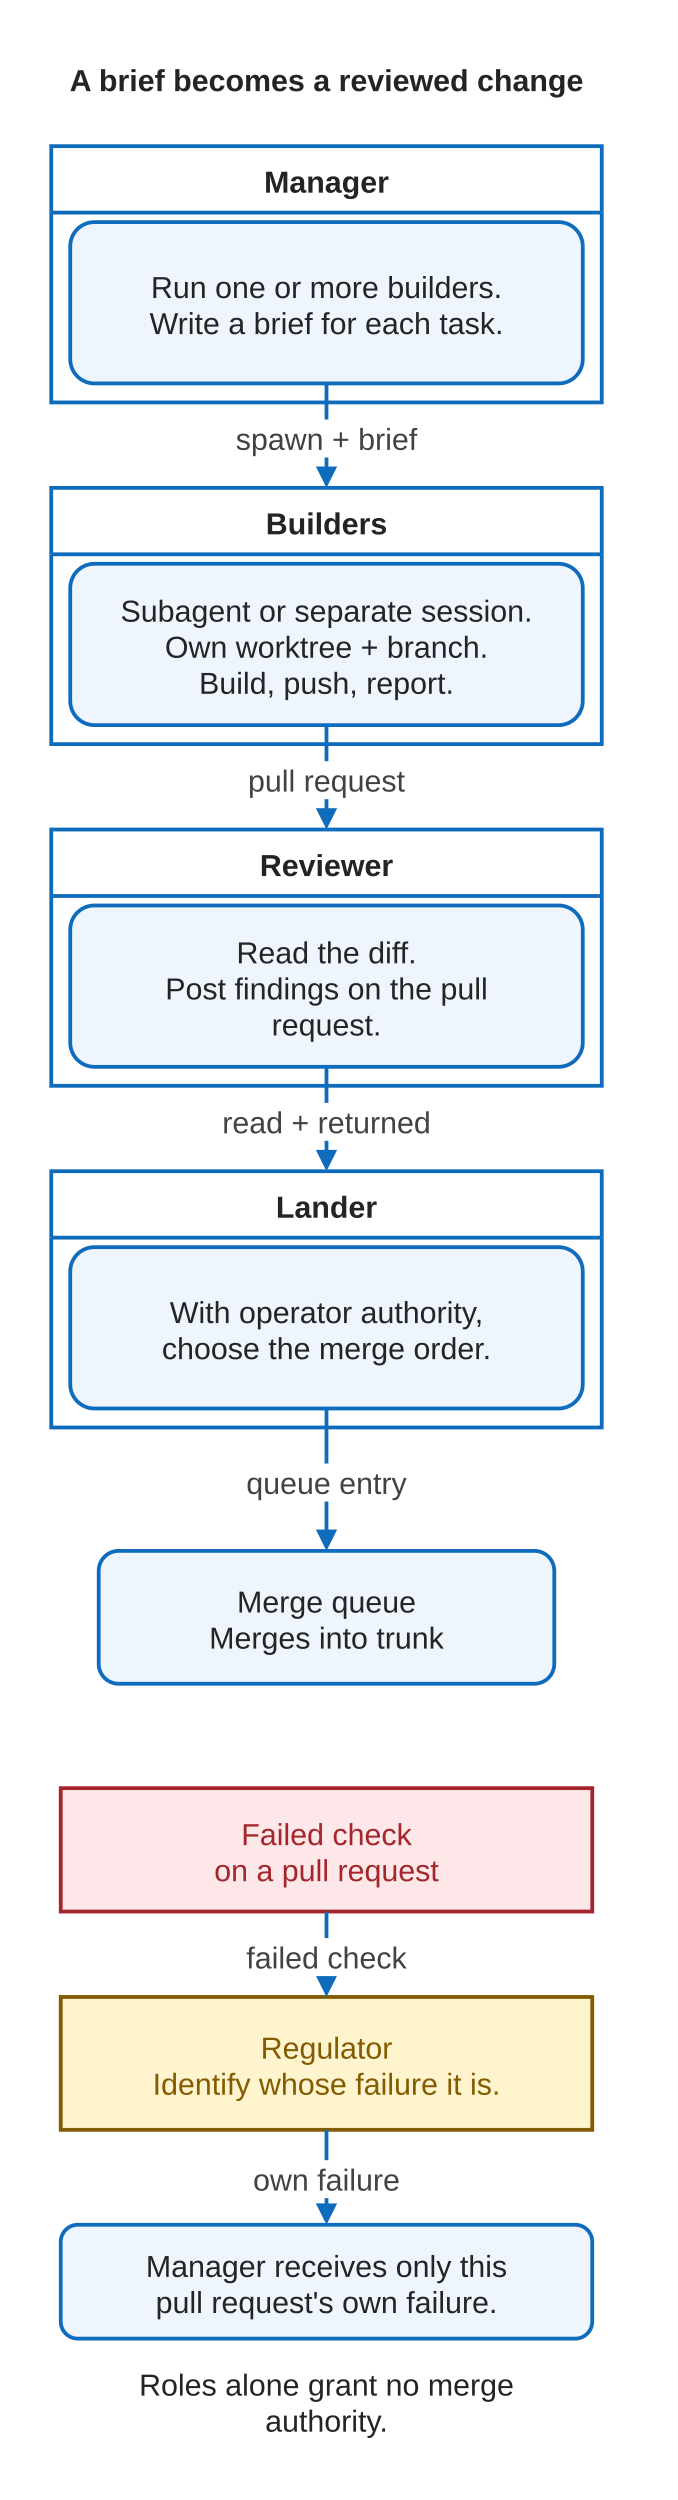
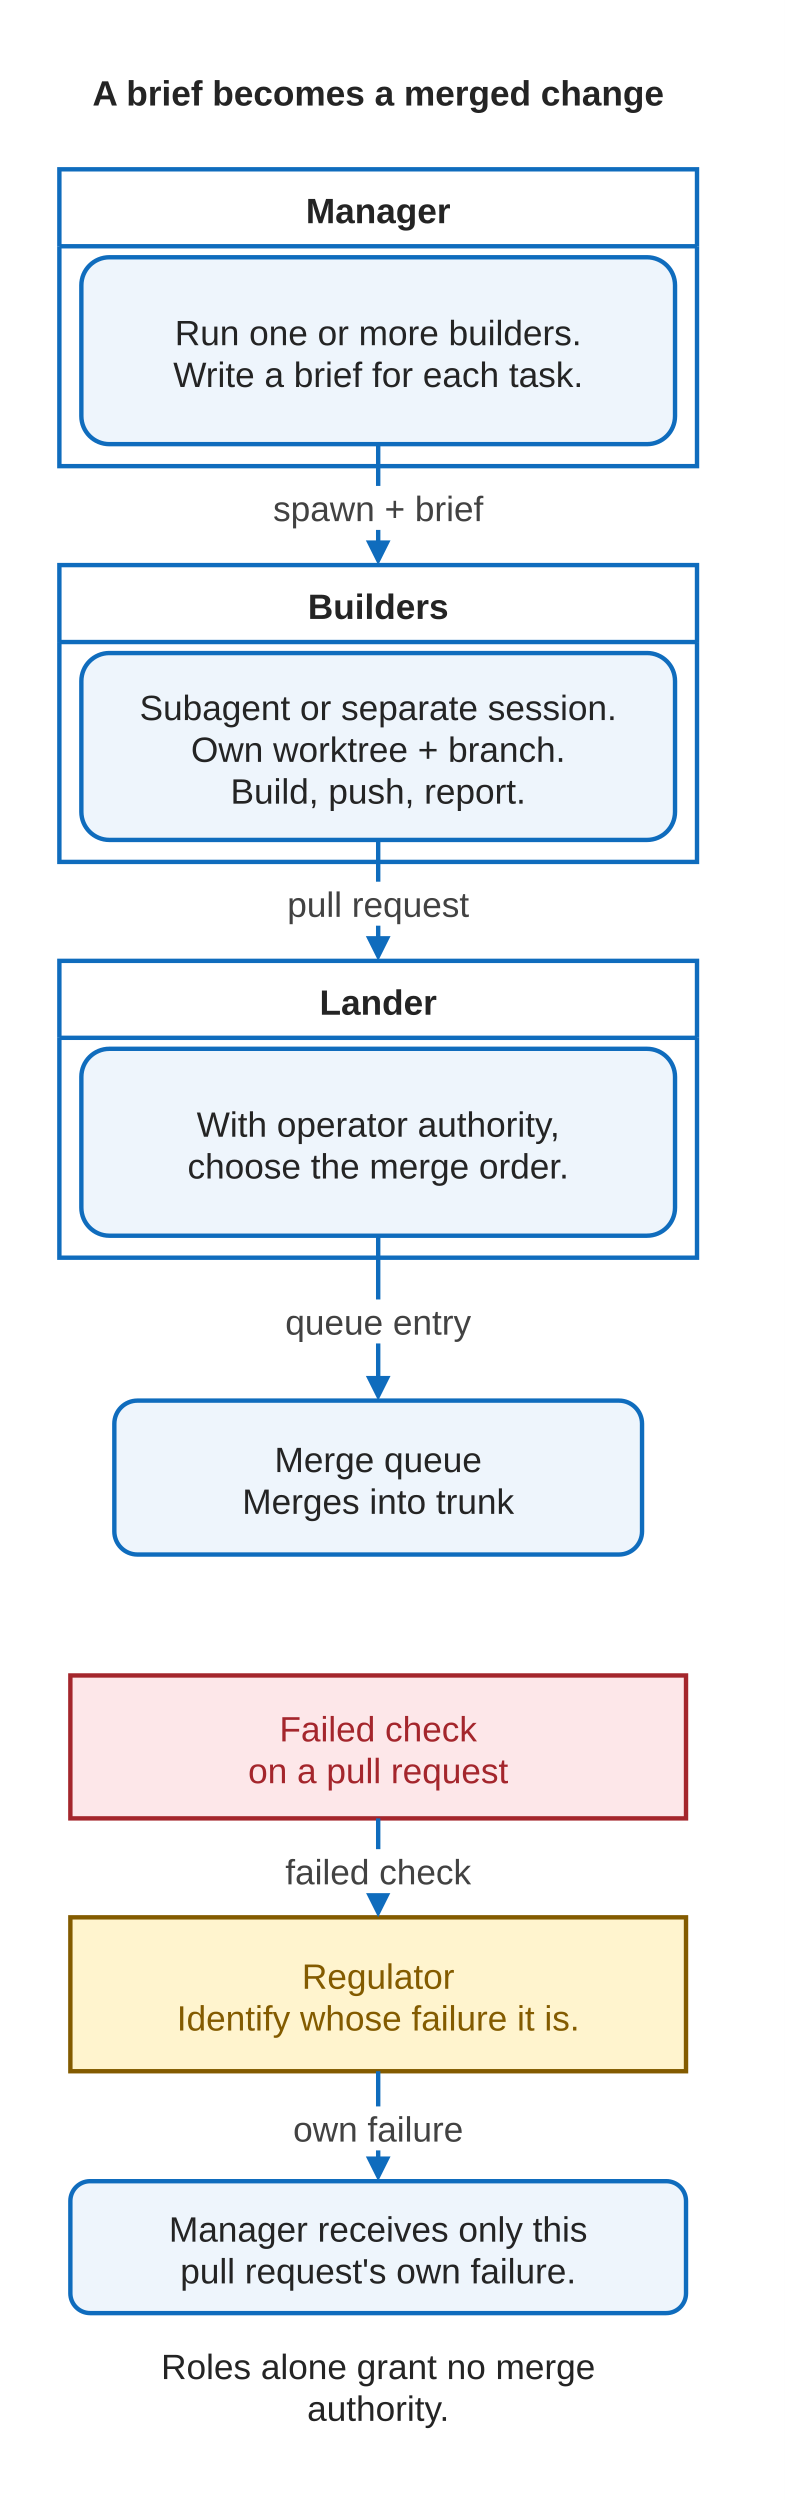
- <svg xmlns="http://www.w3.org/2000/svg" style="background: #ffffff; background-color: #ffffff; color-scheme: light;" version="1.1" width="357px" height="1317px" viewBox="0 0 357 1317" content="&lt;mxfile host=&quot;Electron&quot;&gt;&#10;  &lt;diagram name=&quot;Mobile&quot; id=&quot;Mobile&quot;&gt;&#10;    &lt;mxGraphModel dx=&quot;-184&quot; dy=&quot;-332&quot; grid=&quot;0&quot; gridSize=&quot;10&quot; guides=&quot;1&quot; tooltips=&quot;1&quot; connect=&quot;1&quot; arrows=&quot;1&quot; fold=&quot;0&quot; page=&quot;0&quot; pageScale=&quot;1&quot; pageWidth=&quot;320&quot; pageHeight=&quot;1280&quot; background=&quot;#ffffff&quot; math=&quot;0&quot; shadow=&quot;0&quot;&gt;&#10;      &lt;root&gt;&#10;        &lt;mxCell id=&quot;0&quot; /&gt;&#10;        &lt;mxCell id=&quot;1&quot; parent=&quot;0&quot; /&gt;&#10;        &lt;mxCell id=&quot;canvas&quot; parent=&quot;1&quot; style=&quot;html=0;fontFamily=Segoe UI,Arial,sans-serif;fontSize=16;fontColor=#242424;strokeColor=#0f6cbd;strokeWidth=2;fillColor=#eef5fc;spacing=10;fillColor=#ffffff;strokeColor=none;fontFamily=Segoe UI,Arial,sans-serif;fontSize=16;&quot; value=&quot;&quot; vertex=&quot;1&quot;&gt;&#10;          &lt;mxGeometry height=&quot;1280&quot; width=&quot;320&quot; as=&quot;geometry&quot; /&gt;&#10;        &lt;/mxCell&gt;&#10;        &lt;mxCell id=&quot;title&quot; parent=&quot;1&quot; style=&quot;html=0;fontFamily=Segoe UI,Arial,sans-serif;fontSize=16;fontColor=#242424;strokeColor=#0f6cbd;strokeWidth=2;fillColor=#eef5fc;spacing=10;fillColor=none;strokeColor=none;spacing=0;fontStyle=1;fontFamily=Segoe UI,Arial,sans-serif;fontSize=16;&quot; value=&quot;A brief becomes a reviewed change&quot; vertex=&quot;1&quot;&gt;&#10;          &lt;mxGeometry height=&quot;42&quot; width=&quot;300&quot; x=&quot;10&quot; y=&quot;8&quot; as=&quot;geometry&quot; /&gt;&#10;        &lt;/mxCell&gt;&#10;        &lt;mxCell id=&quot;lane0&quot; parent=&quot;1&quot; style=&quot;html=0;fontFamily=Segoe UI,Arial,sans-serif;fontSize=16;fontColor=#242424;strokeColor=#0f6cbd;strokeWidth=2;fillColor=#eef5fc;spacing=10;swimlane;startSize=35;container=1;fillColor=#ffffff;fontFamily=Segoe UI,Arial,sans-serif;fontSize=16;&quot; value=&quot;Manager&quot; vertex=&quot;1&quot;&gt;&#10;          &lt;mxGeometry height=&quot;135&quot; width=&quot;290&quot; x=&quot;15&quot; y=&quot;65&quot; as=&quot;geometry&quot; /&gt;&#10;        &lt;/mxCell&gt;&#10;        &lt;mxCell id=&quot;role0&quot; parent=&quot;lane0&quot; style=&quot;html=0;fontFamily=Segoe UI,Arial,sans-serif;fontSize=16;fontColor=#242424;strokeColor=#0f6cbd;strokeWidth=2;fillColor=#eef5fc;spacing=10;rounded=1;fontFamily=Segoe UI,Arial,sans-serif;fontSize=16;&quot; value=&quot;Run one or more builders.&amp;#xa;Write a brief for each task.&quot; vertex=&quot;1&quot;&gt;&#10;          &lt;mxGeometry height=&quot;85&quot; width=&quot;270&quot; x=&quot;10&quot; y=&quot;40&quot; as=&quot;geometry&quot; /&gt;&#10;        &lt;/mxCell&gt;&#10;        &lt;mxCell id=&quot;lane1&quot; parent=&quot;1&quot; style=&quot;html=0;fontFamily=Segoe UI,Arial,sans-serif;fontSize=16;fontColor=#242424;strokeColor=#0f6cbd;strokeWidth=2;fillColor=#eef5fc;spacing=10;swimlane;startSize=35;container=1;fillColor=#ffffff;fontFamily=Segoe UI,Arial,sans-serif;fontSize=16;&quot; value=&quot;Builders&quot; vertex=&quot;1&quot;&gt;&#10;          &lt;mxGeometry height=&quot;135&quot; width=&quot;290&quot; x=&quot;15&quot; y=&quot;245&quot; as=&quot;geometry&quot; /&gt;&#10;        &lt;/mxCell&gt;&#10;        &lt;mxCell id=&quot;role1&quot; parent=&quot;lane1&quot; style=&quot;html=0;fontFamily=Segoe UI,Arial,sans-serif;fontSize=16;fontColor=#242424;strokeColor=#0f6cbd;strokeWidth=2;fillColor=#eef5fc;spacing=10;rounded=1;fontFamily=Segoe UI,Arial,sans-serif;fontSize=16;&quot; value=&quot;Subagent or separate session.&amp;#xa;Own worktree + branch.&amp;#xa;Build, push, report.&quot; vertex=&quot;1&quot;&gt;&#10;          &lt;mxGeometry height=&quot;85&quot; width=&quot;270&quot; x=&quot;10&quot; y=&quot;40&quot; as=&quot;geometry&quot; /&gt;&#10;        &lt;/mxCell&gt;&#10;        &lt;mxCell id=&quot;handoff1&quot; edge=&quot;1&quot; parent=&quot;1&quot; source=&quot;role0&quot; style=&quot;edgeStyle=orthogonalEdgeStyle;rounded=0;html=0;fontFamily=Segoe UI,Arial,sans-serif;fontSize=16;fontColor=#424242;labelBackgroundColor=#ffffff;strokeColor=#0f6cbd;strokeWidth=2;endArrow=block;endFill=1;&quot; target=&quot;lane1&quot; value=&quot;spawn + brief&quot;&gt;&#10;          &lt;mxGeometry relative=&quot;1&quot; as=&quot;geometry&quot; /&gt;&#10;        &lt;/mxCell&gt;&#10;        &lt;mxCell id=&quot;lane2&quot; parent=&quot;1&quot; style=&quot;html=0;fontFamily=Segoe UI,Arial,sans-serif;fontSize=16;fontColor=#242424;strokeColor=#0f6cbd;strokeWidth=2;fillColor=#eef5fc;spacing=10;swimlane;startSize=35;container=1;fillColor=#ffffff;fontFamily=Segoe UI,Arial,sans-serif;fontSize=16;&quot; value=&quot;Reviewer&quot; vertex=&quot;1&quot;&gt;&#10;          &lt;mxGeometry height=&quot;135&quot; width=&quot;290&quot; x=&quot;15&quot; y=&quot;425&quot; as=&quot;geometry&quot; /&gt;&#10;        &lt;/mxCell&gt;&#10;        &lt;mxCell id=&quot;role2&quot; parent=&quot;lane2&quot; style=&quot;html=0;fontFamily=Segoe UI,Arial,sans-serif;fontSize=16;fontColor=#242424;strokeColor=#0f6cbd;strokeWidth=2;fillColor=#eef5fc;spacing=10;rounded=1;fontFamily=Segoe UI,Arial,sans-serif;fontSize=16;&quot; value=&quot;Read the diff.&amp;#xa;Post findings on the pull&amp;#xa;request.&quot; vertex=&quot;1&quot;&gt;&#10;          &lt;mxGeometry height=&quot;85&quot; width=&quot;270&quot; x=&quot;10&quot; y=&quot;40&quot; as=&quot;geometry&quot; /&gt;&#10;        &lt;/mxCell&gt;&#10;        &lt;mxCell id=&quot;handoff2&quot; edge=&quot;1&quot; parent=&quot;1&quot; source=&quot;role1&quot; style=&quot;edgeStyle=orthogonalEdgeStyle;rounded=0;html=0;fontFamily=Segoe UI,Arial,sans-serif;fontSize=16;fontColor=#424242;labelBackgroundColor=#ffffff;strokeColor=#0f6cbd;strokeWidth=2;endArrow=block;endFill=1;&quot; target=&quot;lane2&quot; value=&quot;pull request&quot;&gt;&#10;          &lt;mxGeometry relative=&quot;1&quot; as=&quot;geometry&quot; /&gt;&#10;        &lt;/mxCell&gt;&#10;        &lt;mxCell id=&quot;lane3&quot; parent=&quot;1&quot; style=&quot;html=0;fontFamily=Segoe UI,Arial,sans-serif;fontSize=16;fontColor=#242424;strokeColor=#0f6cbd;strokeWidth=2;fillColor=#eef5fc;spacing=10;swimlane;startSize=35;container=1;fillColor=#ffffff;fontFamily=Segoe UI,Arial,sans-serif;fontSize=16;&quot; value=&quot;Lander&quot; vertex=&quot;1&quot;&gt;&#10;          &lt;mxGeometry height=&quot;135&quot; width=&quot;290&quot; x=&quot;15&quot; y=&quot;605&quot; as=&quot;geometry&quot; /&gt;&#10;        &lt;/mxCell&gt;&#10;        &lt;mxCell id=&quot;role3&quot; parent=&quot;lane3&quot; style=&quot;html=0;fontFamily=Segoe UI,Arial,sans-serif;fontSize=16;fontColor=#242424;strokeColor=#0f6cbd;strokeWidth=2;fillColor=#eef5fc;spacing=10;rounded=1;fontFamily=Segoe UI,Arial,sans-serif;fontSize=16;&quot; value=&quot;With operator authority,&amp;#xa;choose the merge order.&quot; vertex=&quot;1&quot;&gt;&#10;          &lt;mxGeometry height=&quot;85&quot; width=&quot;270&quot; x=&quot;10&quot; y=&quot;40&quot; as=&quot;geometry&quot; /&gt;&#10;        &lt;/mxCell&gt;&#10;        &lt;mxCell id=&quot;handoff3&quot; edge=&quot;1&quot; parent=&quot;1&quot; source=&quot;role2&quot; style=&quot;edgeStyle=orthogonalEdgeStyle;rounded=0;html=0;fontFamily=Segoe UI,Arial,sans-serif;fontSize=16;fontColor=#424242;labelBackgroundColor=#ffffff;strokeColor=#0f6cbd;strokeWidth=2;endArrow=block;endFill=1;&quot; target=&quot;lane3&quot; value=&quot;read + returned&quot;&gt;&#10;          &lt;mxGeometry relative=&quot;1&quot; as=&quot;geometry&quot; /&gt;&#10;        &lt;/mxCell&gt;&#10;        &lt;mxCell id=&quot;queue&quot; parent=&quot;1&quot; style=&quot;html=0;fontFamily=Segoe UI,Arial,sans-serif;fontSize=16;fontColor=#242424;strokeColor=#0f6cbd;strokeWidth=2;fillColor=#eef5fc;spacing=10;rounded=1;fontFamily=Segoe UI,Arial,sans-serif;fontSize=16;&quot; value=&quot;Merge queue&amp;#xa;Merges into trunk&quot; vertex=&quot;1&quot;&gt;&#10;          &lt;mxGeometry height=&quot;70&quot; width=&quot;240&quot; x=&quot;40&quot; y=&quot;805&quot; as=&quot;geometry&quot; /&gt;&#10;        &lt;/mxCell&gt;&#10;        &lt;mxCell id=&quot;qe&quot; edge=&quot;1&quot; parent=&quot;1&quot; source=&quot;role3&quot; style=&quot;edgeStyle=orthogonalEdgeStyle;rounded=0;html=0;fontFamily=Segoe UI,Arial,sans-serif;fontSize=16;fontColor=#424242;labelBackgroundColor=#ffffff;strokeColor=#0f6cbd;strokeWidth=2;endArrow=block;endFill=1;&quot; target=&quot;queue&quot; value=&quot;queue entry&quot;&gt;&#10;          &lt;mxGeometry relative=&quot;1&quot; as=&quot;geometry&quot; /&gt;&#10;        &lt;/mxCell&gt;&#10;        &lt;mxCell id=&quot;failed&quot; parent=&quot;1&quot; style=&quot;html=0;fontFamily=Segoe UI,Arial,sans-serif;fontSize=16;fontColor=#242424;strokeColor=#0f6cbd;strokeWidth=2;fillColor=#eef5fc;spacing=10;fillColor=#fde7e9;strokeColor=#a4262c;fontColor=#a4262c;fontFamily=Segoe UI,Arial,sans-serif;fontSize=16;&quot; value=&quot;Failed check&amp;#xa;on a pull request&quot; vertex=&quot;1&quot;&gt;&#10;          &lt;mxGeometry height=&quot;65&quot; width=&quot;280&quot; x=&quot;20&quot; y=&quot;930&quot; as=&quot;geometry&quot; /&gt;&#10;        &lt;/mxCell&gt;&#10;        &lt;mxCell id=&quot;reg&quot; parent=&quot;1&quot; style=&quot;html=0;fontFamily=Segoe UI,Arial,sans-serif;fontSize=16;fontColor=#242424;strokeColor=#0f6cbd;strokeWidth=2;fillColor=#eef5fc;spacing=10;fillColor=#fff4ce;strokeColor=#835b00;fontColor=#835b00;fontFamily=Segoe UI,Arial,sans-serif;fontSize=16;&quot; value=&quot;Regulator&amp;#xa;Identify whose failure it is.&quot; vertex=&quot;1&quot;&gt;&#10;          &lt;mxGeometry height=&quot;70&quot; width=&quot;280&quot; x=&quot;20&quot; y=&quot;1040&quot; as=&quot;geometry&quot; /&gt;&#10;        &lt;/mxCell&gt;&#10;        &lt;mxCell id=&quot;fe&quot; edge=&quot;1&quot; parent=&quot;1&quot; source=&quot;failed&quot; style=&quot;edgeStyle=orthogonalEdgeStyle;rounded=0;html=0;fontFamily=Segoe UI,Arial,sans-serif;fontSize=16;fontColor=#424242;labelBackgroundColor=#ffffff;strokeColor=#0f6cbd;strokeWidth=2;endArrow=block;endFill=1;&quot; target=&quot;reg&quot; value=&quot;failed check&quot;&gt;&#10;          &lt;mxGeometry relative=&quot;1&quot; as=&quot;geometry&quot; /&gt;&#10;        &lt;/mxCell&gt;&#10;        &lt;mxCell id=&quot;back&quot; parent=&quot;1&quot; style=&quot;html=0;fontFamily=Segoe UI,Arial,sans-serif;fontSize=16;fontColor=#242424;strokeColor=#0f6cbd;strokeWidth=2;fillColor=#eef5fc;spacing=10;rounded=1;fontFamily=Segoe UI,Arial,sans-serif;fontSize=16;&quot; value=&quot;Manager receives only this&amp;#xa;pull request&amp;#39;s own failure.&quot; vertex=&quot;1&quot;&gt;&#10;          &lt;mxGeometry height=&quot;60&quot; width=&quot;280&quot; x=&quot;20&quot; y=&quot;1160&quot; as=&quot;geometry&quot; /&gt;&#10;        &lt;/mxCell&gt;&#10;        &lt;mxCell id=&quot;be&quot; edge=&quot;1&quot; parent=&quot;1&quot; source=&quot;reg&quot; style=&quot;edgeStyle=orthogonalEdgeStyle;rounded=0;html=0;fontFamily=Segoe UI,Arial,sans-serif;fontSize=16;fontColor=#424242;labelBackgroundColor=#ffffff;strokeColor=#0f6cbd;strokeWidth=2;endArrow=block;endFill=1;&quot; target=&quot;back&quot; value=&quot;own failure&quot;&gt;&#10;          &lt;mxGeometry relative=&quot;1&quot; as=&quot;geometry&quot; /&gt;&#10;        &lt;/mxCell&gt;&#10;        &lt;mxCell id=&quot;note&quot; parent=&quot;1&quot; style=&quot;html=0;fontFamily=Segoe UI,Arial,sans-serif;fontSize=16;fontColor=#242424;strokeColor=#0f6cbd;strokeWidth=2;fillColor=#eef5fc;spacing=10;fillColor=none;strokeColor=none;spacing=0;fontFamily=Segoe UI,Arial,sans-serif;fontSize=16;&quot; value=&quot;Roles alone grant no merge&amp;#xa;authority.&quot; vertex=&quot;1&quot;&gt;&#10;          &lt;mxGeometry height=&quot;45&quot; width=&quot;300&quot; x=&quot;10&quot; y=&quot;1230&quot; as=&quot;geometry&quot; /&gt;&#10;        &lt;/mxCell&gt;&#10;      &lt;/root&gt;&#10;    &lt;/mxGraphModel&gt;&#10;  &lt;/diagram&gt;&#10;&lt;/mxfile&gt;&#10;">
+ <svg xmlns="http://www.w3.org/2000/svg" style="background: #ffffff; background-color: #ffffff; color-scheme: light;" version="1.1" width="357px" height="1137px" viewBox="0 0 357 1137" content="&lt;mxfile host=&quot;Electron&quot;&gt;&#10;  &lt;diagram name=&quot;Mobile&quot; id=&quot;Mobile&quot;&gt;&#10;    &lt;mxGraphModel dx=&quot;-184&quot; dy=&quot;-287&quot; grid=&quot;0&quot; gridSize=&quot;10&quot; guides=&quot;1&quot; tooltips=&quot;1&quot; connect=&quot;1&quot; arrows=&quot;1&quot; fold=&quot;0&quot; page=&quot;0&quot; pageScale=&quot;1&quot; pageWidth=&quot;320&quot; pageHeight=&quot;1100&quot; background=&quot;#ffffff&quot; math=&quot;0&quot; shadow=&quot;0&quot;&gt;&#10;      &lt;root&gt;&#10;        &lt;mxCell id=&quot;0&quot; /&gt;&#10;        &lt;mxCell id=&quot;1&quot; parent=&quot;0&quot; /&gt;&#10;        &lt;mxCell id=&quot;canvas&quot; parent=&quot;1&quot; style=&quot;html=0;fontFamily=Segoe UI,Arial,sans-serif;fontSize=16;fontColor=#242424;strokeColor=#0f6cbd;strokeWidth=2;fillColor=#eef5fc;spacing=10;fillColor=#ffffff;strokeColor=none;fontFamily=Segoe UI,Arial,sans-serif;fontSize=16;&quot; value=&quot;&quot; vertex=&quot;1&quot;&gt;&#10;          &lt;mxGeometry height=&quot;1100&quot; width=&quot;320&quot; as=&quot;geometry&quot; /&gt;&#10;        &lt;/mxCell&gt;&#10;        &lt;mxCell id=&quot;title&quot; parent=&quot;1&quot; style=&quot;html=0;fontFamily=Segoe UI,Arial,sans-serif;fontSize=16;fontColor=#242424;strokeColor=#0f6cbd;strokeWidth=2;fillColor=#eef5fc;spacing=10;fillColor=none;strokeColor=none;spacing=0;fontStyle=1;fontFamily=Segoe UI,Arial,sans-serif;fontSize=16;&quot; value=&quot;A brief becomes a merged change&quot; vertex=&quot;1&quot;&gt;&#10;          &lt;mxGeometry height=&quot;42&quot; width=&quot;300&quot; x=&quot;10&quot; y=&quot;8&quot; as=&quot;geometry&quot; /&gt;&#10;        &lt;/mxCell&gt;&#10;        &lt;mxCell id=&quot;lane0&quot; parent=&quot;1&quot; style=&quot;html=0;fontFamily=Segoe UI,Arial,sans-serif;fontSize=16;fontColor=#242424;strokeColor=#0f6cbd;strokeWidth=2;fillColor=#eef5fc;spacing=10;swimlane;startSize=35;container=1;fillColor=#ffffff;fontFamily=Segoe UI,Arial,sans-serif;fontSize=16;&quot; value=&quot;Manager&quot; vertex=&quot;1&quot;&gt;&#10;          &lt;mxGeometry height=&quot;135&quot; width=&quot;290&quot; x=&quot;15&quot; y=&quot;65&quot; as=&quot;geometry&quot; /&gt;&#10;        &lt;/mxCell&gt;&#10;        &lt;mxCell id=&quot;role0&quot; parent=&quot;lane0&quot; style=&quot;html=0;fontFamily=Segoe UI,Arial,sans-serif;fontSize=16;fontColor=#242424;strokeColor=#0f6cbd;strokeWidth=2;fillColor=#eef5fc;spacing=10;rounded=1;fontFamily=Segoe UI,Arial,sans-serif;fontSize=16;&quot; value=&quot;Run one or more builders.&amp;#xa;Write a brief for each task.&quot; vertex=&quot;1&quot;&gt;&#10;          &lt;mxGeometry height=&quot;85&quot; width=&quot;270&quot; x=&quot;10&quot; y=&quot;40&quot; as=&quot;geometry&quot; /&gt;&#10;        &lt;/mxCell&gt;&#10;        &lt;mxCell id=&quot;lane1&quot; parent=&quot;1&quot; style=&quot;html=0;fontFamily=Segoe UI,Arial,sans-serif;fontSize=16;fontColor=#242424;strokeColor=#0f6cbd;strokeWidth=2;fillColor=#eef5fc;spacing=10;swimlane;startSize=35;container=1;fillColor=#ffffff;fontFamily=Segoe UI,Arial,sans-serif;fontSize=16;&quot; value=&quot;Builders&quot; vertex=&quot;1&quot;&gt;&#10;          &lt;mxGeometry height=&quot;135&quot; width=&quot;290&quot; x=&quot;15&quot; y=&quot;245&quot; as=&quot;geometry&quot; /&gt;&#10;        &lt;/mxCell&gt;&#10;        &lt;mxCell id=&quot;role1&quot; parent=&quot;lane1&quot; style=&quot;html=0;fontFamily=Segoe UI,Arial,sans-serif;fontSize=16;fontColor=#242424;strokeColor=#0f6cbd;strokeWidth=2;fillColor=#eef5fc;spacing=10;rounded=1;fontFamily=Segoe UI,Arial,sans-serif;fontSize=16;&quot; value=&quot;Subagent or separate session.&amp;#xa;Own worktree + branch.&amp;#xa;Build, push, report.&quot; vertex=&quot;1&quot;&gt;&#10;          &lt;mxGeometry height=&quot;85&quot; width=&quot;270&quot; x=&quot;10&quot; y=&quot;40&quot; as=&quot;geometry&quot; /&gt;&#10;        &lt;/mxCell&gt;&#10;        &lt;mxCell id=&quot;handoff1&quot; edge=&quot;1&quot; parent=&quot;1&quot; source=&quot;role0&quot; style=&quot;edgeStyle=orthogonalEdgeStyle;rounded=0;html=0;fontFamily=Segoe UI,Arial,sans-serif;fontSize=16;fontColor=#424242;labelBackgroundColor=#ffffff;strokeColor=#0f6cbd;strokeWidth=2;endArrow=block;endFill=1;&quot; target=&quot;lane1&quot; value=&quot;spawn + brief&quot;&gt;&#10;          &lt;mxGeometry relative=&quot;1&quot; as=&quot;geometry&quot; /&gt;&#10;        &lt;/mxCell&gt;&#10;        &lt;mxCell id=&quot;lane3&quot; parent=&quot;1&quot; style=&quot;html=0;fontFamily=Segoe UI,Arial,sans-serif;fontSize=16;fontColor=#242424;strokeColor=#0f6cbd;strokeWidth=2;fillColor=#eef5fc;spacing=10;swimlane;startSize=35;container=1;fillColor=#ffffff;fontFamily=Segoe UI,Arial,sans-serif;fontSize=16;&quot; value=&quot;Lander&quot; vertex=&quot;1&quot;&gt;&#10;          &lt;mxGeometry height=&quot;135&quot; width=&quot;290&quot; x=&quot;15&quot; y=&quot;425&quot; as=&quot;geometry&quot; /&gt;&#10;        &lt;/mxCell&gt;&#10;        &lt;mxCell id=&quot;role3&quot; parent=&quot;lane3&quot; style=&quot;html=0;fontFamily=Segoe UI,Arial,sans-serif;fontSize=16;fontColor=#242424;strokeColor=#0f6cbd;strokeWidth=2;fillColor=#eef5fc;spacing=10;rounded=1;fontFamily=Segoe UI,Arial,sans-serif;fontSize=16;&quot; value=&quot;With operator authority,&amp;#xa;choose the merge order.&quot; vertex=&quot;1&quot;&gt;&#10;          &lt;mxGeometry height=&quot;85&quot; width=&quot;270&quot; x=&quot;10&quot; y=&quot;40&quot; as=&quot;geometry&quot; /&gt;&#10;        &lt;/mxCell&gt;&#10;        &lt;mxCell id=&quot;handoff2&quot; edge=&quot;1&quot; parent=&quot;1&quot; source=&quot;role1&quot; style=&quot;edgeStyle=orthogonalEdgeStyle;rounded=0;html=0;fontFamily=Segoe UI,Arial,sans-serif;fontSize=16;fontColor=#424242;labelBackgroundColor=#ffffff;strokeColor=#0f6cbd;strokeWidth=2;endArrow=block;endFill=1;&quot; target=&quot;lane3&quot; value=&quot;pull request&quot;&gt;&#10;          &lt;mxGeometry relative=&quot;1&quot; as=&quot;geometry&quot; /&gt;&#10;        &lt;/mxCell&gt;&#10;        &lt;mxCell id=&quot;queue&quot; parent=&quot;1&quot; style=&quot;html=0;fontFamily=Segoe UI,Arial,sans-serif;fontSize=16;fontColor=#242424;strokeColor=#0f6cbd;strokeWidth=2;fillColor=#eef5fc;spacing=10;rounded=1;fontFamily=Segoe UI,Arial,sans-serif;fontSize=16;&quot; value=&quot;Merge queue&amp;#xa;Merges into trunk&quot; vertex=&quot;1&quot;&gt;&#10;          &lt;mxGeometry height=&quot;70&quot; width=&quot;240&quot; x=&quot;40&quot; y=&quot;625&quot; as=&quot;geometry&quot; /&gt;&#10;        &lt;/mxCell&gt;&#10;        &lt;mxCell id=&quot;qe&quot; edge=&quot;1&quot; parent=&quot;1&quot; source=&quot;role3&quot; style=&quot;edgeStyle=orthogonalEdgeStyle;rounded=0;html=0;fontFamily=Segoe UI,Arial,sans-serif;fontSize=16;fontColor=#424242;labelBackgroundColor=#ffffff;strokeColor=#0f6cbd;strokeWidth=2;endArrow=block;endFill=1;&quot; target=&quot;queue&quot; value=&quot;queue entry&quot;&gt;&#10;          &lt;mxGeometry relative=&quot;1&quot; as=&quot;geometry&quot; /&gt;&#10;        &lt;/mxCell&gt;&#10;        &lt;mxCell id=&quot;failed&quot; parent=&quot;1&quot; style=&quot;html=0;fontFamily=Segoe UI,Arial,sans-serif;fontSize=16;fontColor=#242424;strokeColor=#0f6cbd;strokeWidth=2;fillColor=#eef5fc;spacing=10;fillColor=#fde7e9;strokeColor=#a4262c;fontColor=#a4262c;fontFamily=Segoe UI,Arial,sans-serif;fontSize=16;&quot; value=&quot;Failed check&amp;#xa;on a pull request&quot; vertex=&quot;1&quot;&gt;&#10;          &lt;mxGeometry height=&quot;65&quot; width=&quot;280&quot; x=&quot;20&quot; y=&quot;750&quot; as=&quot;geometry&quot; /&gt;&#10;        &lt;/mxCell&gt;&#10;        &lt;mxCell id=&quot;reg&quot; parent=&quot;1&quot; style=&quot;html=0;fontFamily=Segoe UI,Arial,sans-serif;fontSize=16;fontColor=#242424;strokeColor=#0f6cbd;strokeWidth=2;fillColor=#eef5fc;spacing=10;fillColor=#fff4ce;strokeColor=#835b00;fontColor=#835b00;fontFamily=Segoe UI,Arial,sans-serif;fontSize=16;&quot; value=&quot;Regulator&amp;#xa;Identify whose failure it is.&quot; vertex=&quot;1&quot;&gt;&#10;          &lt;mxGeometry height=&quot;70&quot; width=&quot;280&quot; x=&quot;20&quot; y=&quot;860&quot; as=&quot;geometry&quot; /&gt;&#10;        &lt;/mxCell&gt;&#10;        &lt;mxCell id=&quot;fe&quot; edge=&quot;1&quot; parent=&quot;1&quot; source=&quot;failed&quot; style=&quot;edgeStyle=orthogonalEdgeStyle;rounded=0;html=0;fontFamily=Segoe UI,Arial,sans-serif;fontSize=16;fontColor=#424242;labelBackgroundColor=#ffffff;strokeColor=#0f6cbd;strokeWidth=2;endArrow=block;endFill=1;&quot; target=&quot;reg&quot; value=&quot;failed check&quot;&gt;&#10;          &lt;mxGeometry relative=&quot;1&quot; as=&quot;geometry&quot; /&gt;&#10;        &lt;/mxCell&gt;&#10;        &lt;mxCell id=&quot;back&quot; parent=&quot;1&quot; style=&quot;html=0;fontFamily=Segoe UI,Arial,sans-serif;fontSize=16;fontColor=#242424;strokeColor=#0f6cbd;strokeWidth=2;fillColor=#eef5fc;spacing=10;rounded=1;fontFamily=Segoe UI,Arial,sans-serif;fontSize=16;&quot; value=&quot;Manager receives only this&amp;#xa;pull request&amp;#39;s own failure.&quot; vertex=&quot;1&quot;&gt;&#10;          &lt;mxGeometry height=&quot;60&quot; width=&quot;280&quot; x=&quot;20&quot; y=&quot;980&quot; as=&quot;geometry&quot; /&gt;&#10;        &lt;/mxCell&gt;&#10;        &lt;mxCell id=&quot;be&quot; edge=&quot;1&quot; parent=&quot;1&quot; source=&quot;reg&quot; style=&quot;edgeStyle=orthogonalEdgeStyle;rounded=0;html=0;fontFamily=Segoe UI,Arial,sans-serif;fontSize=16;fontColor=#424242;labelBackgroundColor=#ffffff;strokeColor=#0f6cbd;strokeWidth=2;endArrow=block;endFill=1;&quot; target=&quot;back&quot; value=&quot;own failure&quot;&gt;&#10;          &lt;mxGeometry relative=&quot;1&quot; as=&quot;geometry&quot; /&gt;&#10;        &lt;/mxCell&gt;&#10;        &lt;mxCell id=&quot;note&quot; parent=&quot;1&quot; style=&quot;html=0;fontFamily=Segoe UI,Arial,sans-serif;fontSize=16;fontColor=#242424;strokeColor=#0f6cbd;strokeWidth=2;fillColor=#eef5fc;spacing=10;fillColor=none;strokeColor=none;spacing=0;fontFamily=Segoe UI,Arial,sans-serif;fontSize=16;&quot; value=&quot;Roles alone grant no merge&amp;#xa;authority.&quot; vertex=&quot;1&quot;&gt;&#10;          &lt;mxGeometry height=&quot;45&quot; width=&quot;300&quot; x=&quot;10&quot; y=&quot;1050&quot; as=&quot;geometry&quot; /&gt;&#10;        &lt;/mxCell&gt;&#10;      &lt;/root&gt;&#10;    &lt;/mxGraphModel&gt;&#10;  &lt;/diagram&gt;&#10;&lt;/mxfile&gt;&#10;">
  <defs />
  <rect fill="#ffffff" width="100%" height="100%" x="0" y="0" style="fill: rgb(255, 255, 255);" />
  <g>
    <g data-cell-id="0">
      <g data-cell-id="1">
        <g data-cell-id="canvas">
          <g>
-             <rect x="12" y="12" width="320" height="1280" fill="#ffffff" stroke="none" pointer-events="all" style="fill: rgb(255, 255, 255);" />
+             <rect x="12" y="12" width="320" height="1100" fill="#ffffff" stroke="none" pointer-events="all" style="fill: rgb(255, 255, 255);" />
          </g>
        </g>
        <g data-cell-id="title">
          <g>
            <rect x="22" y="20" width="300" height="42" fill="none" stroke="none" pointer-events="all" />
          </g>
          <g>
            <g fill="#242424" font-family="'Segoe UI', Arial, sans-serif" font-weight="bold" text-anchor="middle" font-size="16px" style="fill: rgb(36, 36, 36);">
-               <text x="172" y="48">A brief becomes a reviewed change</text>
+               <text x="172" y="48">A brief becomes a merged change</text>
            </g>
          </g>
        </g>
        <g data-cell-id="lane0">
          <g>
            <path d="M 27 112 L 27 77 L 317 77 L 317 112" fill="#ffffff" stroke="#0f6cbd" stroke-width="2" stroke-miterlimit="10" pointer-events="all" style="fill: rgb(255, 255, 255); stroke: rgb(15, 108, 189);" />
            <path d="M 27 112 L 27 212 L 317 212 L 317 112" fill="none" stroke="#0f6cbd" stroke-width="2" stroke-miterlimit="10" pointer-events="none" style="stroke: rgb(15, 108, 189);" />
            <path d="M 27 112 L 317 112" fill="none" stroke="#0f6cbd" stroke-width="2" stroke-miterlimit="10" pointer-events="none" style="stroke: rgb(15, 108, 189);" />
          </g>
          <g>
            <g fill="#242424" font-family="'Segoe UI', Arial, sans-serif" font-weight="bold" text-anchor="middle" font-size="16px" style="fill: rgb(36, 36, 36);">
              <text x="172" y="101.5">Manager</text>
            </g>
          </g>
          <g data-cell-id="role0">
            <g>
              <rect x="37" y="117" width="270" height="85" rx="12.75" ry="12.75" fill="#eef5fc" stroke="#0f6cbd" stroke-width="2" pointer-events="all" style="fill: rgb(238, 245, 252); stroke: rgb(15, 108, 189);" />
            </g>
            <g>
              <g fill="#242424" font-family="'Segoe UI', Arial, sans-serif" text-anchor="middle" font-size="16px" style="fill: rgb(36, 36, 36);">
                <text x="172" y="157">Run one or more builders.</text>
                <text x="172" y="176">Write a brief for each task.</text>
              </g>
            </g>
          </g>
        </g>
        <g data-cell-id="lane1">
          <g>
            <path d="M 27 292 L 27 257 L 317 257 L 317 292" fill="#ffffff" stroke="#0f6cbd" stroke-width="2" stroke-miterlimit="10" pointer-events="all" style="fill: rgb(255, 255, 255); stroke: rgb(15, 108, 189);" />
            <path d="M 27 292 L 27 392 L 317 392 L 317 292" fill="none" stroke="#0f6cbd" stroke-width="2" stroke-miterlimit="10" pointer-events="none" style="stroke: rgb(15, 108, 189);" />
            <path d="M 27 292 L 317 292" fill="none" stroke="#0f6cbd" stroke-width="2" stroke-miterlimit="10" pointer-events="none" style="stroke: rgb(15, 108, 189);" />
          </g>
          <g>
            <g fill="#242424" font-family="'Segoe UI', Arial, sans-serif" font-weight="bold" text-anchor="middle" font-size="16px" style="fill: rgb(36, 36, 36);">
              <text x="172" y="281.5">Builders</text>
            </g>
          </g>
          <g data-cell-id="role1">
            <g>
              <rect x="37" y="297" width="270" height="85" rx="12.75" ry="12.75" fill="#eef5fc" stroke="#0f6cbd" stroke-width="2" pointer-events="all" style="fill: rgb(238, 245, 252); stroke: rgb(15, 108, 189);" />
            </g>
            <g>
              <g fill="#242424" font-family="'Segoe UI', Arial, sans-serif" text-anchor="middle" font-size="16px" style="fill: rgb(36, 36, 36);">
                <text x="172" y="327.5">Subagent or separate session.</text>
                <text x="172" y="346.5">Own worktree + branch.</text>
                <text x="172" y="365.5">Build, push, report.</text>
              </g>
            </g>
          </g>
        </g>
        <g data-cell-id="handoff1">
          <g>
            <path d="M 172 202 L 172 246.76" fill="none" stroke="#0f6cbd" stroke-width="2" stroke-miterlimit="10" pointer-events="stroke" style="stroke: rgb(15, 108, 189);" />
            <path d="M 172 254.76 L 168 246.76 L 176 246.76 Z" fill="#0f6cbd" stroke="#0f6cbd" stroke-width="2" stroke-miterlimit="10" pointer-events="all" style="fill: rgb(15, 108, 189); stroke: rgb(15, 108, 189);" />
          </g>
          <g>
            <g fill="#424242" font-family="'Segoe UI', Arial, sans-serif" text-anchor="middle" font-size="16px" style="fill: rgb(66, 66, 66);">
              <rect fill="#ffffff" stroke="none" x="123" y="221" width="99" height="20" stroke-width="0" style="fill: rgb(255, 255, 255);" />
              <text x="172" y="237">spawn + brief</text>
            </g>
          </g>
        </g>
-         <g data-cell-id="lane2">
+         <g data-cell-id="lane3">
          <g>
            <path d="M 27 472 L 27 437 L 317 437 L 317 472" fill="#ffffff" stroke="#0f6cbd" stroke-width="2" stroke-miterlimit="10" pointer-events="all" style="fill: rgb(255, 255, 255); stroke: rgb(15, 108, 189);" />
            <path d="M 27 472 L 27 572 L 317 572 L 317 472" fill="none" stroke="#0f6cbd" stroke-width="2" stroke-miterlimit="10" pointer-events="none" style="stroke: rgb(15, 108, 189);" />
            <path d="M 27 472 L 317 472" fill="none" stroke="#0f6cbd" stroke-width="2" stroke-miterlimit="10" pointer-events="none" style="stroke: rgb(15, 108, 189);" />
          </g>
          <g>
            <g fill="#242424" font-family="'Segoe UI', Arial, sans-serif" font-weight="bold" text-anchor="middle" font-size="16px" style="fill: rgb(36, 36, 36);">
-               <text x="172" y="461.5">Reviewer</text>
-             </g>
-           </g>
-           <g data-cell-id="role2">
+               <text x="172" y="461.5">Lander</text>
+             </g>
+           </g>
+           <g data-cell-id="role3">
            <g>
              <rect x="37" y="477" width="270" height="85" rx="12.75" ry="12.75" fill="#eef5fc" stroke="#0f6cbd" stroke-width="2" pointer-events="all" style="fill: rgb(238, 245, 252); stroke: rgb(15, 108, 189);" />
            </g>
            <g>
              <g fill="#242424" font-family="'Segoe UI', Arial, sans-serif" text-anchor="middle" font-size="16px" style="fill: rgb(36, 36, 36);">
-                 <text x="172" y="507.5">Read the diff.</text>
-                 <text x="172" y="526.5">Post findings on the pull</text>
-                 <text x="172" y="545.5">request.</text>
+                 <text x="172" y="517">With operator authority,</text>
+                 <text x="172" y="536">choose the merge order.</text>
              </g>
            </g>
          </g>
        </g>
        <g data-cell-id="handoff2">
          <g>
            <path d="M 172 382 L 172 426.76" fill="none" stroke="#0f6cbd" stroke-width="2" stroke-miterlimit="10" pointer-events="stroke" style="stroke: rgb(15, 108, 189);" />
            <path d="M 172 434.76 L 168 426.76 L 176 426.76 Z" fill="#0f6cbd" stroke="#0f6cbd" stroke-width="2" stroke-miterlimit="10" pointer-events="all" style="fill: rgb(15, 108, 189); stroke: rgb(15, 108, 189);" />
          </g>
          <g>
            <g fill="#424242" font-family="'Segoe UI', Arial, sans-serif" text-anchor="middle" font-size="16px" style="fill: rgb(66, 66, 66);">
              <rect fill="#ffffff" stroke="none" x="130" y="401" width="86" height="20" stroke-width="0" style="fill: rgb(255, 255, 255);" />
              <text x="172" y="417">pull request</text>
            </g>
          </g>
        </g>
-         <g data-cell-id="lane3">
-           <g>
-             <path d="M 27 652 L 27 617 L 317 617 L 317 652" fill="#ffffff" stroke="#0f6cbd" stroke-width="2" stroke-miterlimit="10" pointer-events="all" style="fill: rgb(255, 255, 255); stroke: rgb(15, 108, 189);" />
-             <path d="M 27 652 L 27 752 L 317 752 L 317 652" fill="none" stroke="#0f6cbd" stroke-width="2" stroke-miterlimit="10" pointer-events="none" style="stroke: rgb(15, 108, 189);" />
-             <path d="M 27 652 L 317 652" fill="none" stroke="#0f6cbd" stroke-width="2" stroke-miterlimit="10" pointer-events="none" style="stroke: rgb(15, 108, 189);" />
-           </g>
-           <g>
-             <g fill="#242424" font-family="'Segoe UI', Arial, sans-serif" font-weight="bold" text-anchor="middle" font-size="16px" style="fill: rgb(36, 36, 36);">
-               <text x="172" y="641.5">Lander</text>
-             </g>
-           </g>
-           <g data-cell-id="role3">
-             <g>
-               <rect x="37" y="657" width="270" height="85" rx="12.75" ry="12.75" fill="#eef5fc" stroke="#0f6cbd" stroke-width="2" pointer-events="all" style="fill: rgb(238, 245, 252); stroke: rgb(15, 108, 189);" />
-             </g>
-             <g>
-               <g fill="#242424" font-family="'Segoe UI', Arial, sans-serif" text-anchor="middle" font-size="16px" style="fill: rgb(36, 36, 36);">
-                 <text x="172" y="697">With operator authority,</text>
-                 <text x="172" y="716">choose the merge order.</text>
-               </g>
-             </g>
-           </g>
-         </g>
-         <g data-cell-id="handoff3">
-           <g>
-             <path d="M 172 562 L 172 606.76" fill="none" stroke="#0f6cbd" stroke-width="2" stroke-miterlimit="10" pointer-events="stroke" style="stroke: rgb(15, 108, 189);" />
-             <path d="M 172 614.76 L 168 606.76 L 176 606.76 Z" fill="#0f6cbd" stroke="#0f6cbd" stroke-width="2" stroke-miterlimit="10" pointer-events="all" style="fill: rgb(15, 108, 189); stroke: rgb(15, 108, 189);" />
-           </g>
-           <g>
-             <g fill="#424242" font-family="'Segoe UI', Arial, sans-serif" text-anchor="middle" font-size="16px" style="fill: rgb(66, 66, 66);">
-               <rect fill="#ffffff" stroke="none" x="116" y="581" width="114" height="20" stroke-width="0" style="fill: rgb(255, 255, 255);" />
-               <text x="172" y="597">read + returned</text>
-             </g>
-           </g>
-         </g>
        <g data-cell-id="queue">
          <g>
-             <rect x="52" y="817" width="240" height="70" rx="10.5" ry="10.5" fill="#eef5fc" stroke="#0f6cbd" stroke-width="2" pointer-events="all" style="fill: rgb(238, 245, 252); stroke: rgb(15, 108, 189);" />
+             <rect x="52" y="637" width="240" height="70" rx="10.5" ry="10.5" fill="#eef5fc" stroke="#0f6cbd" stroke-width="2" pointer-events="all" style="fill: rgb(238, 245, 252); stroke: rgb(15, 108, 189);" />
          </g>
          <g>
            <g fill="#242424" font-family="'Segoe UI', Arial, sans-serif" text-anchor="middle" font-size="16px" style="fill: rgb(36, 36, 36);">
-               <text x="172" y="849.5">Merge queue</text>
-               <text x="172" y="868.5">Merges into trunk</text>
+               <text x="172" y="669.5">Merge queue</text>
+               <text x="172" y="688.5">Merges into trunk</text>
            </g>
          </g>
        </g>
        <g data-cell-id="qe">
          <g>
-             <path d="M 172 742 L 172 806.76" fill="none" stroke="#0f6cbd" stroke-width="2" stroke-miterlimit="10" pointer-events="stroke" style="stroke: rgb(15, 108, 189);" />
-             <path d="M 172 814.76 L 168 806.76 L 176 806.76 Z" fill="#0f6cbd" stroke="#0f6cbd" stroke-width="2" stroke-miterlimit="10" pointer-events="all" style="fill: rgb(15, 108, 189); stroke: rgb(15, 108, 189);" />
-           </g>
-           <g>
-             <g fill="#424242" font-family="'Segoe UI', Arial, sans-serif" text-anchor="middle" font-size="16px" style="fill: rgb(66, 66, 66);">
-               <rect fill="#ffffff" stroke="none" x="129" y="771" width="87" height="20" stroke-width="0" style="fill: rgb(255, 255, 255);" />
-               <text x="172" y="787">queue entry</text>
+             <path d="M 172 562 L 172 626.76" fill="none" stroke="#0f6cbd" stroke-width="2" stroke-miterlimit="10" pointer-events="stroke" style="stroke: rgb(15, 108, 189);" />
+             <path d="M 172 634.76 L 168 626.76 L 176 626.76 Z" fill="#0f6cbd" stroke="#0f6cbd" stroke-width="2" stroke-miterlimit="10" pointer-events="all" style="fill: rgb(15, 108, 189); stroke: rgb(15, 108, 189);" />
+           </g>
+           <g>
+             <g fill="#424242" font-family="'Segoe UI', Arial, sans-serif" text-anchor="middle" font-size="16px" style="fill: rgb(66, 66, 66);">
+               <rect fill="#ffffff" stroke="none" x="129" y="591" width="87" height="20" stroke-width="0" style="fill: rgb(255, 255, 255);" />
+               <text x="172" y="607">queue entry</text>
            </g>
          </g>
        </g>
        <g data-cell-id="failed">
          <g>
-             <rect x="32" y="942" width="280" height="65" fill="#fde7e9" stroke="#a4262c" stroke-width="2" pointer-events="all" style="fill: rgb(253, 231, 233); stroke: rgb(164, 38, 44);" />
+             <rect x="32" y="762" width="280" height="65" fill="#fde7e9" stroke="#a4262c" stroke-width="2" pointer-events="all" style="fill: rgb(253, 231, 233); stroke: rgb(164, 38, 44);" />
          </g>
          <g>
            <g fill="#a4262c" font-family="'Segoe UI', Arial, sans-serif" text-anchor="middle" font-size="16px" style="fill: rgb(164, 38, 44);">
-               <text x="172" y="972">Failed check</text>
-               <text x="172" y="991">on a pull request</text>
+               <text x="172" y="792">Failed check</text>
+               <text x="172" y="811">on a pull request</text>
            </g>
          </g>
        </g>
        <g data-cell-id="reg">
          <g>
-             <rect x="32" y="1052" width="280" height="70" fill="#fff4ce" stroke="#835b00" stroke-width="2" pointer-events="all" style="fill: rgb(255, 244, 206); stroke: rgb(131, 91, 0);" />
+             <rect x="32" y="872" width="280" height="70" fill="#fff4ce" stroke="#835b00" stroke-width="2" pointer-events="all" style="fill: rgb(255, 244, 206); stroke: rgb(131, 91, 0);" />
          </g>
          <g>
            <g fill="#835b00" font-family="'Segoe UI', Arial, sans-serif" text-anchor="middle" font-size="16px" style="fill: rgb(131, 91, 0);">
-               <text x="172" y="1084.5">Regulator</text>
-               <text x="172" y="1103.5">Identify whose failure it is.</text>
+               <text x="172" y="904.5">Regulator</text>
+               <text x="172" y="923.5">Identify whose failure it is.</text>
            </g>
          </g>
        </g>
        <g data-cell-id="fe">
          <g>
-             <path d="M 172 1007 L 172 1041.76" fill="none" stroke="#0f6cbd" stroke-width="2" stroke-miterlimit="10" pointer-events="stroke" style="stroke: rgb(15, 108, 189);" />
-             <path d="M 172 1049.76 L 168 1041.76 L 176 1041.76 Z" fill="#0f6cbd" stroke="#0f6cbd" stroke-width="2" stroke-miterlimit="10" pointer-events="all" style="fill: rgb(15, 108, 189); stroke: rgb(15, 108, 189);" />
-           </g>
-           <g>
-             <g fill="#424242" font-family="'Segoe UI', Arial, sans-serif" text-anchor="middle" font-size="16px" style="fill: rgb(66, 66, 66);">
-               <rect fill="#ffffff" stroke="none" x="130" y="1021" width="85" height="20" stroke-width="0" style="fill: rgb(255, 255, 255);" />
-               <text x="172" y="1037">failed check</text>
+             <path d="M 172 827 L 172 861.76" fill="none" stroke="#0f6cbd" stroke-width="2" stroke-miterlimit="10" pointer-events="stroke" style="stroke: rgb(15, 108, 189);" />
+             <path d="M 172 869.76 L 168 861.76 L 176 861.76 Z" fill="#0f6cbd" stroke="#0f6cbd" stroke-width="2" stroke-miterlimit="10" pointer-events="all" style="fill: rgb(15, 108, 189); stroke: rgb(15, 108, 189);" />
+           </g>
+           <g>
+             <g fill="#424242" font-family="'Segoe UI', Arial, sans-serif" text-anchor="middle" font-size="16px" style="fill: rgb(66, 66, 66);">
+               <rect fill="#ffffff" stroke="none" x="130" y="841" width="85" height="20" stroke-width="0" style="fill: rgb(255, 255, 255);" />
+               <text x="172" y="857">failed check</text>
            </g>
          </g>
        </g>
        <g data-cell-id="back">
          <g>
-             <rect x="32" y="1172" width="280" height="60" rx="9" ry="9" fill="#eef5fc" stroke="#0f6cbd" stroke-width="2" pointer-events="all" style="fill: rgb(238, 245, 252); stroke: rgb(15, 108, 189);" />
+             <rect x="32" y="992" width="280" height="60" rx="9" ry="9" fill="#eef5fc" stroke="#0f6cbd" stroke-width="2" pointer-events="all" style="fill: rgb(238, 245, 252); stroke: rgb(15, 108, 189);" />
          </g>
          <g>
            <g fill="#242424" font-family="'Segoe UI', Arial, sans-serif" text-anchor="middle" font-size="16px" style="fill: rgb(36, 36, 36);">
-               <text x="172" y="1199.5">Manager receives only this</text>
-               <text x="172" y="1218.5">pull request's own failure.</text>
+               <text x="172" y="1019.5">Manager receives only this</text>
+               <text x="172" y="1038.5">pull request's own failure.</text>
            </g>
          </g>
        </g>
        <g data-cell-id="be">
          <g>
-             <path d="M 172 1122 L 172 1161.76" fill="none" stroke="#0f6cbd" stroke-width="2" stroke-miterlimit="10" pointer-events="stroke" style="stroke: rgb(15, 108, 189);" />
-             <path d="M 172 1169.76 L 168 1161.76 L 176 1161.76 Z" fill="#0f6cbd" stroke="#0f6cbd" stroke-width="2" stroke-miterlimit="10" pointer-events="all" style="fill: rgb(15, 108, 189); stroke: rgb(15, 108, 189);" />
-           </g>
-           <g>
-             <g fill="#424242" font-family="'Segoe UI', Arial, sans-serif" text-anchor="middle" font-size="16px" style="fill: rgb(66, 66, 66);">
-               <rect fill="#ffffff" stroke="none" x="133" y="1138" width="80" height="20" stroke-width="0" style="fill: rgb(255, 255, 255);" />
-               <text x="172" y="1154">own failure</text>
+             <path d="M 172 942 L 172 981.76" fill="none" stroke="#0f6cbd" stroke-width="2" stroke-miterlimit="10" pointer-events="stroke" style="stroke: rgb(15, 108, 189);" />
+             <path d="M 172 989.76 L 168 981.76 L 176 981.76 Z" fill="#0f6cbd" stroke="#0f6cbd" stroke-width="2" stroke-miterlimit="10" pointer-events="all" style="fill: rgb(15, 108, 189); stroke: rgb(15, 108, 189);" />
+           </g>
+           <g>
+             <g fill="#424242" font-family="'Segoe UI', Arial, sans-serif" text-anchor="middle" font-size="16px" style="fill: rgb(66, 66, 66);">
+               <rect fill="#ffffff" stroke="none" x="133" y="958" width="80" height="20" stroke-width="0" style="fill: rgb(255, 255, 255);" />
+               <text x="172" y="974">own failure</text>
            </g>
          </g>
        </g>
        <g data-cell-id="note">
          <g>
-             <rect x="22" y="1242" width="300" height="45" fill="none" stroke="none" pointer-events="all" />
+             <rect x="22" y="1062" width="300" height="45" fill="none" stroke="none" pointer-events="all" />
          </g>
          <g>
            <g fill="#242424" font-family="'Segoe UI', Arial, sans-serif" text-anchor="middle" font-size="16px" style="fill: rgb(36, 36, 36);">
-               <text x="172" y="1262">Roles alone grant no merge</text>
-               <text x="172" y="1281">authority.</text>
+               <text x="172" y="1082">Roles alone grant no merge</text>
+               <text x="172" y="1101">authority.</text>
            </g>
          </g>
        </g>
      </g>
    </g>
  </g>
</svg>
